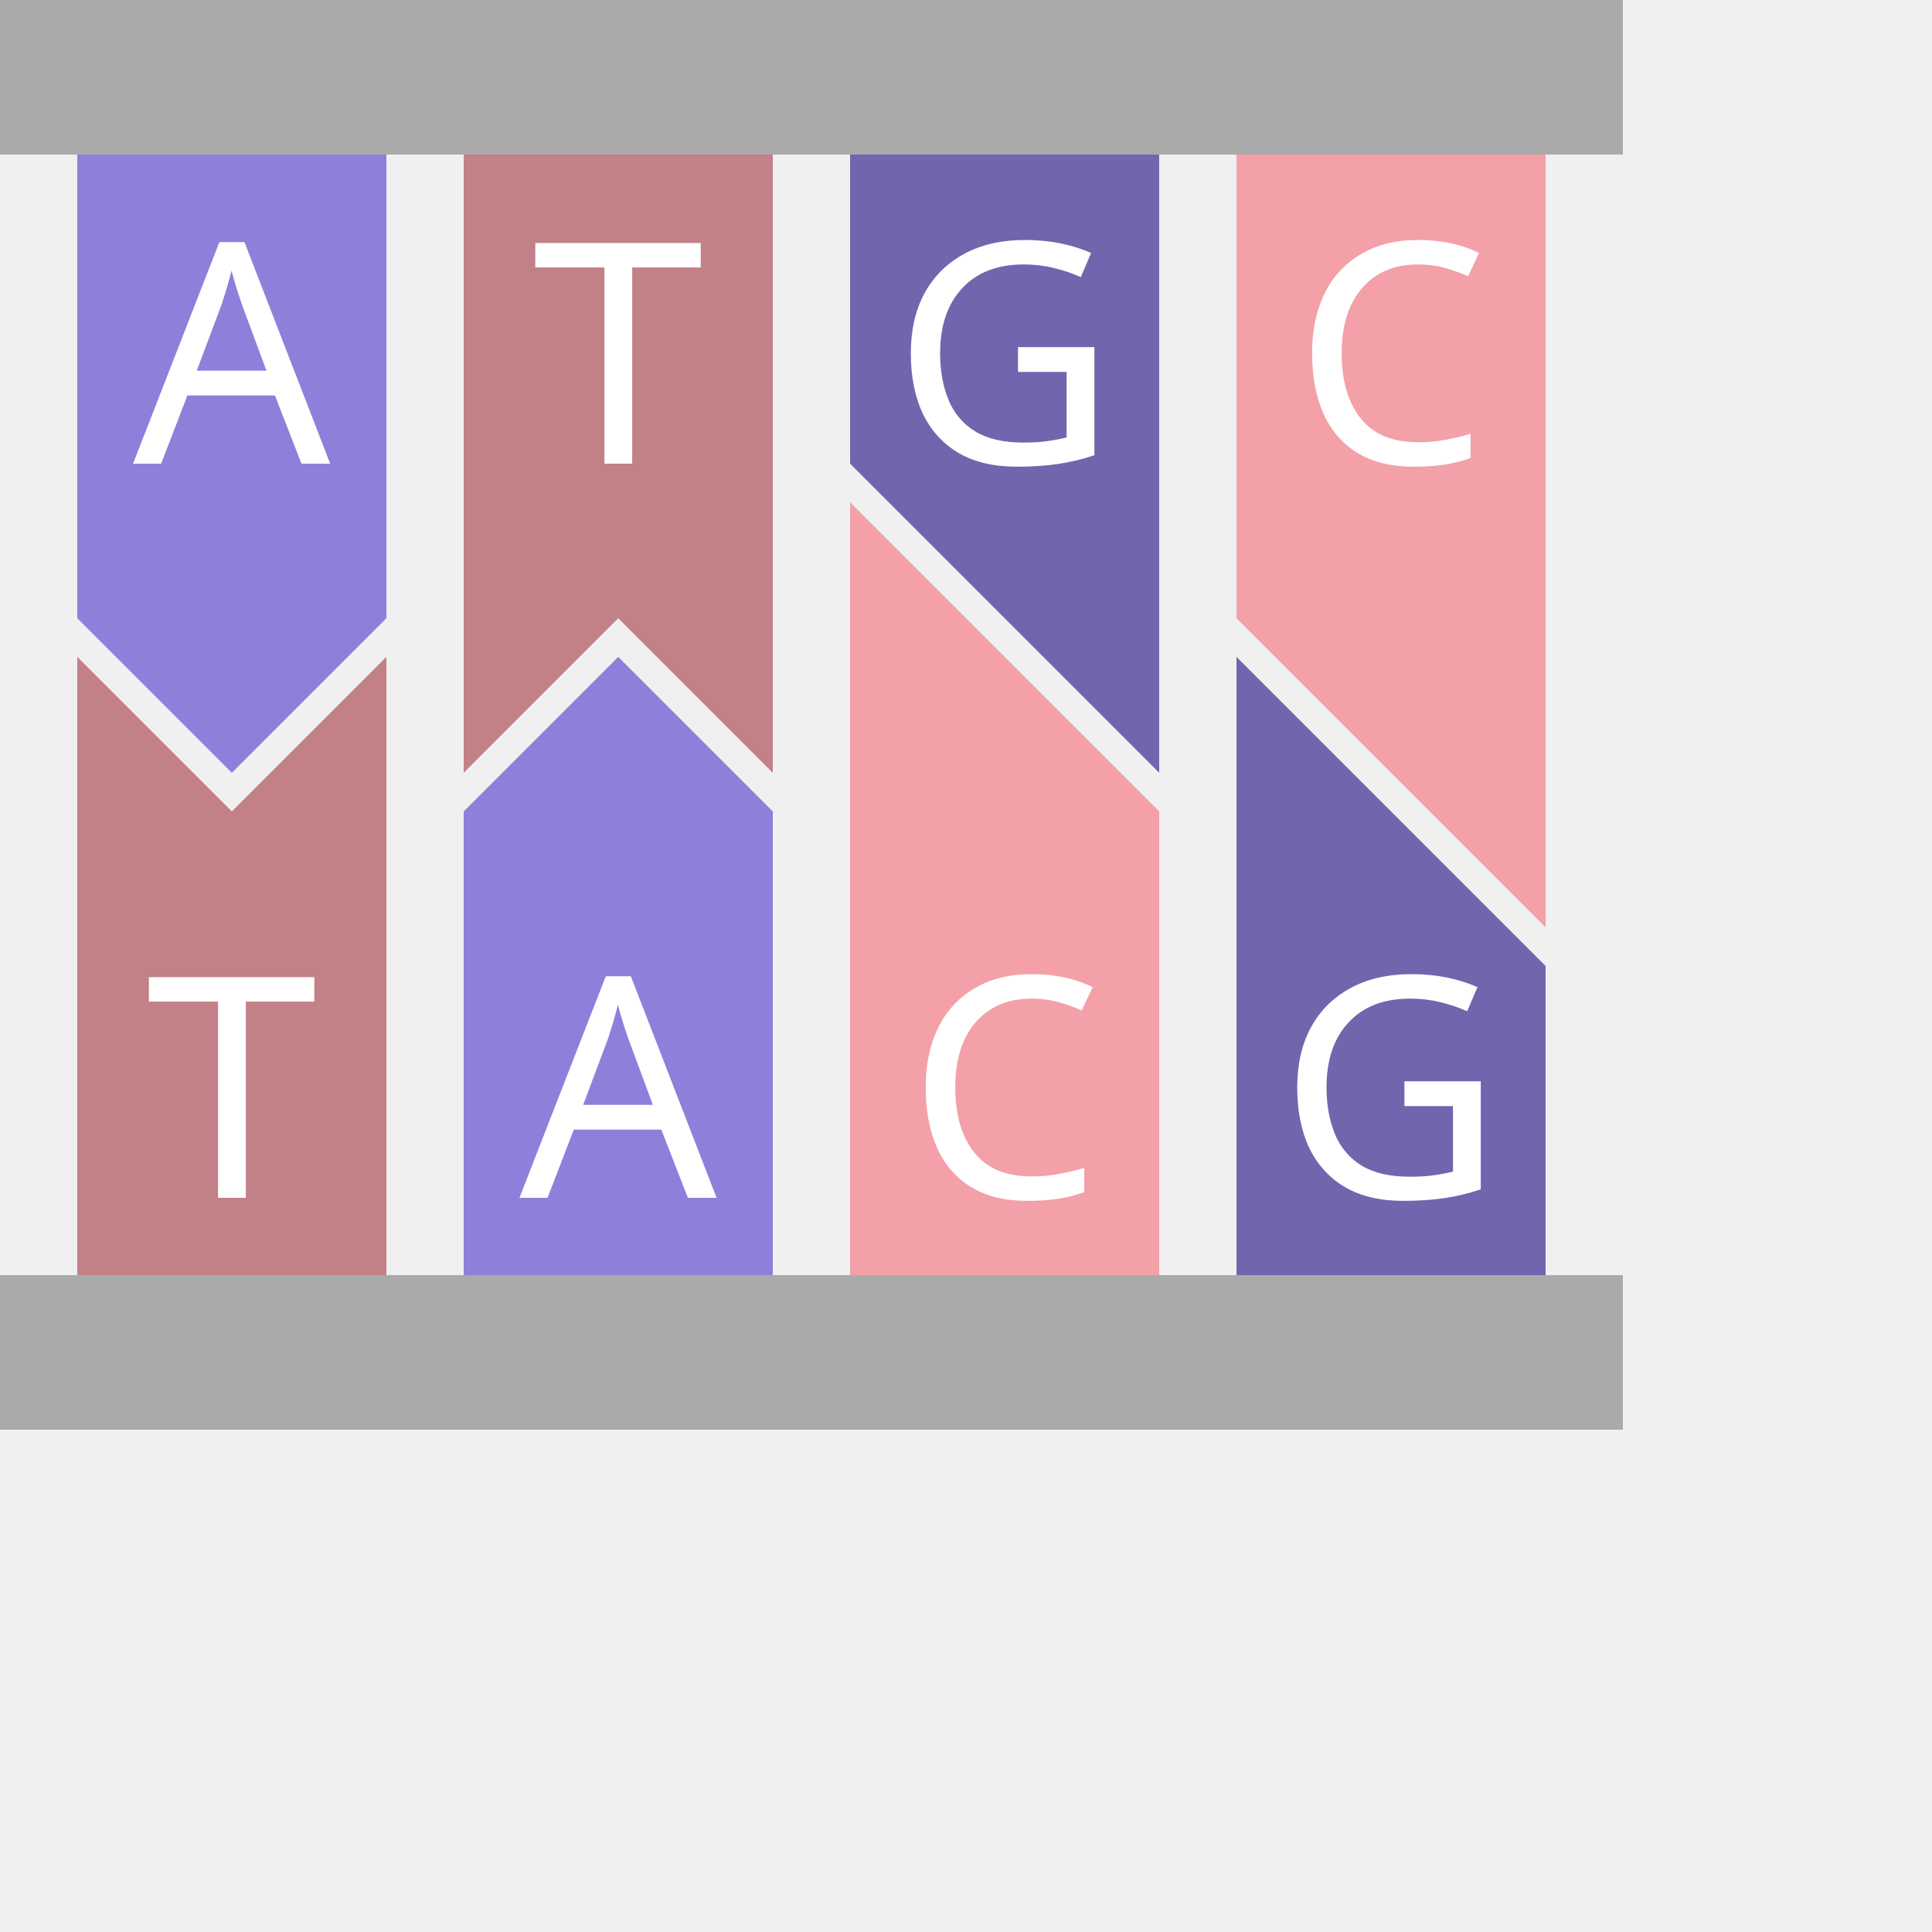
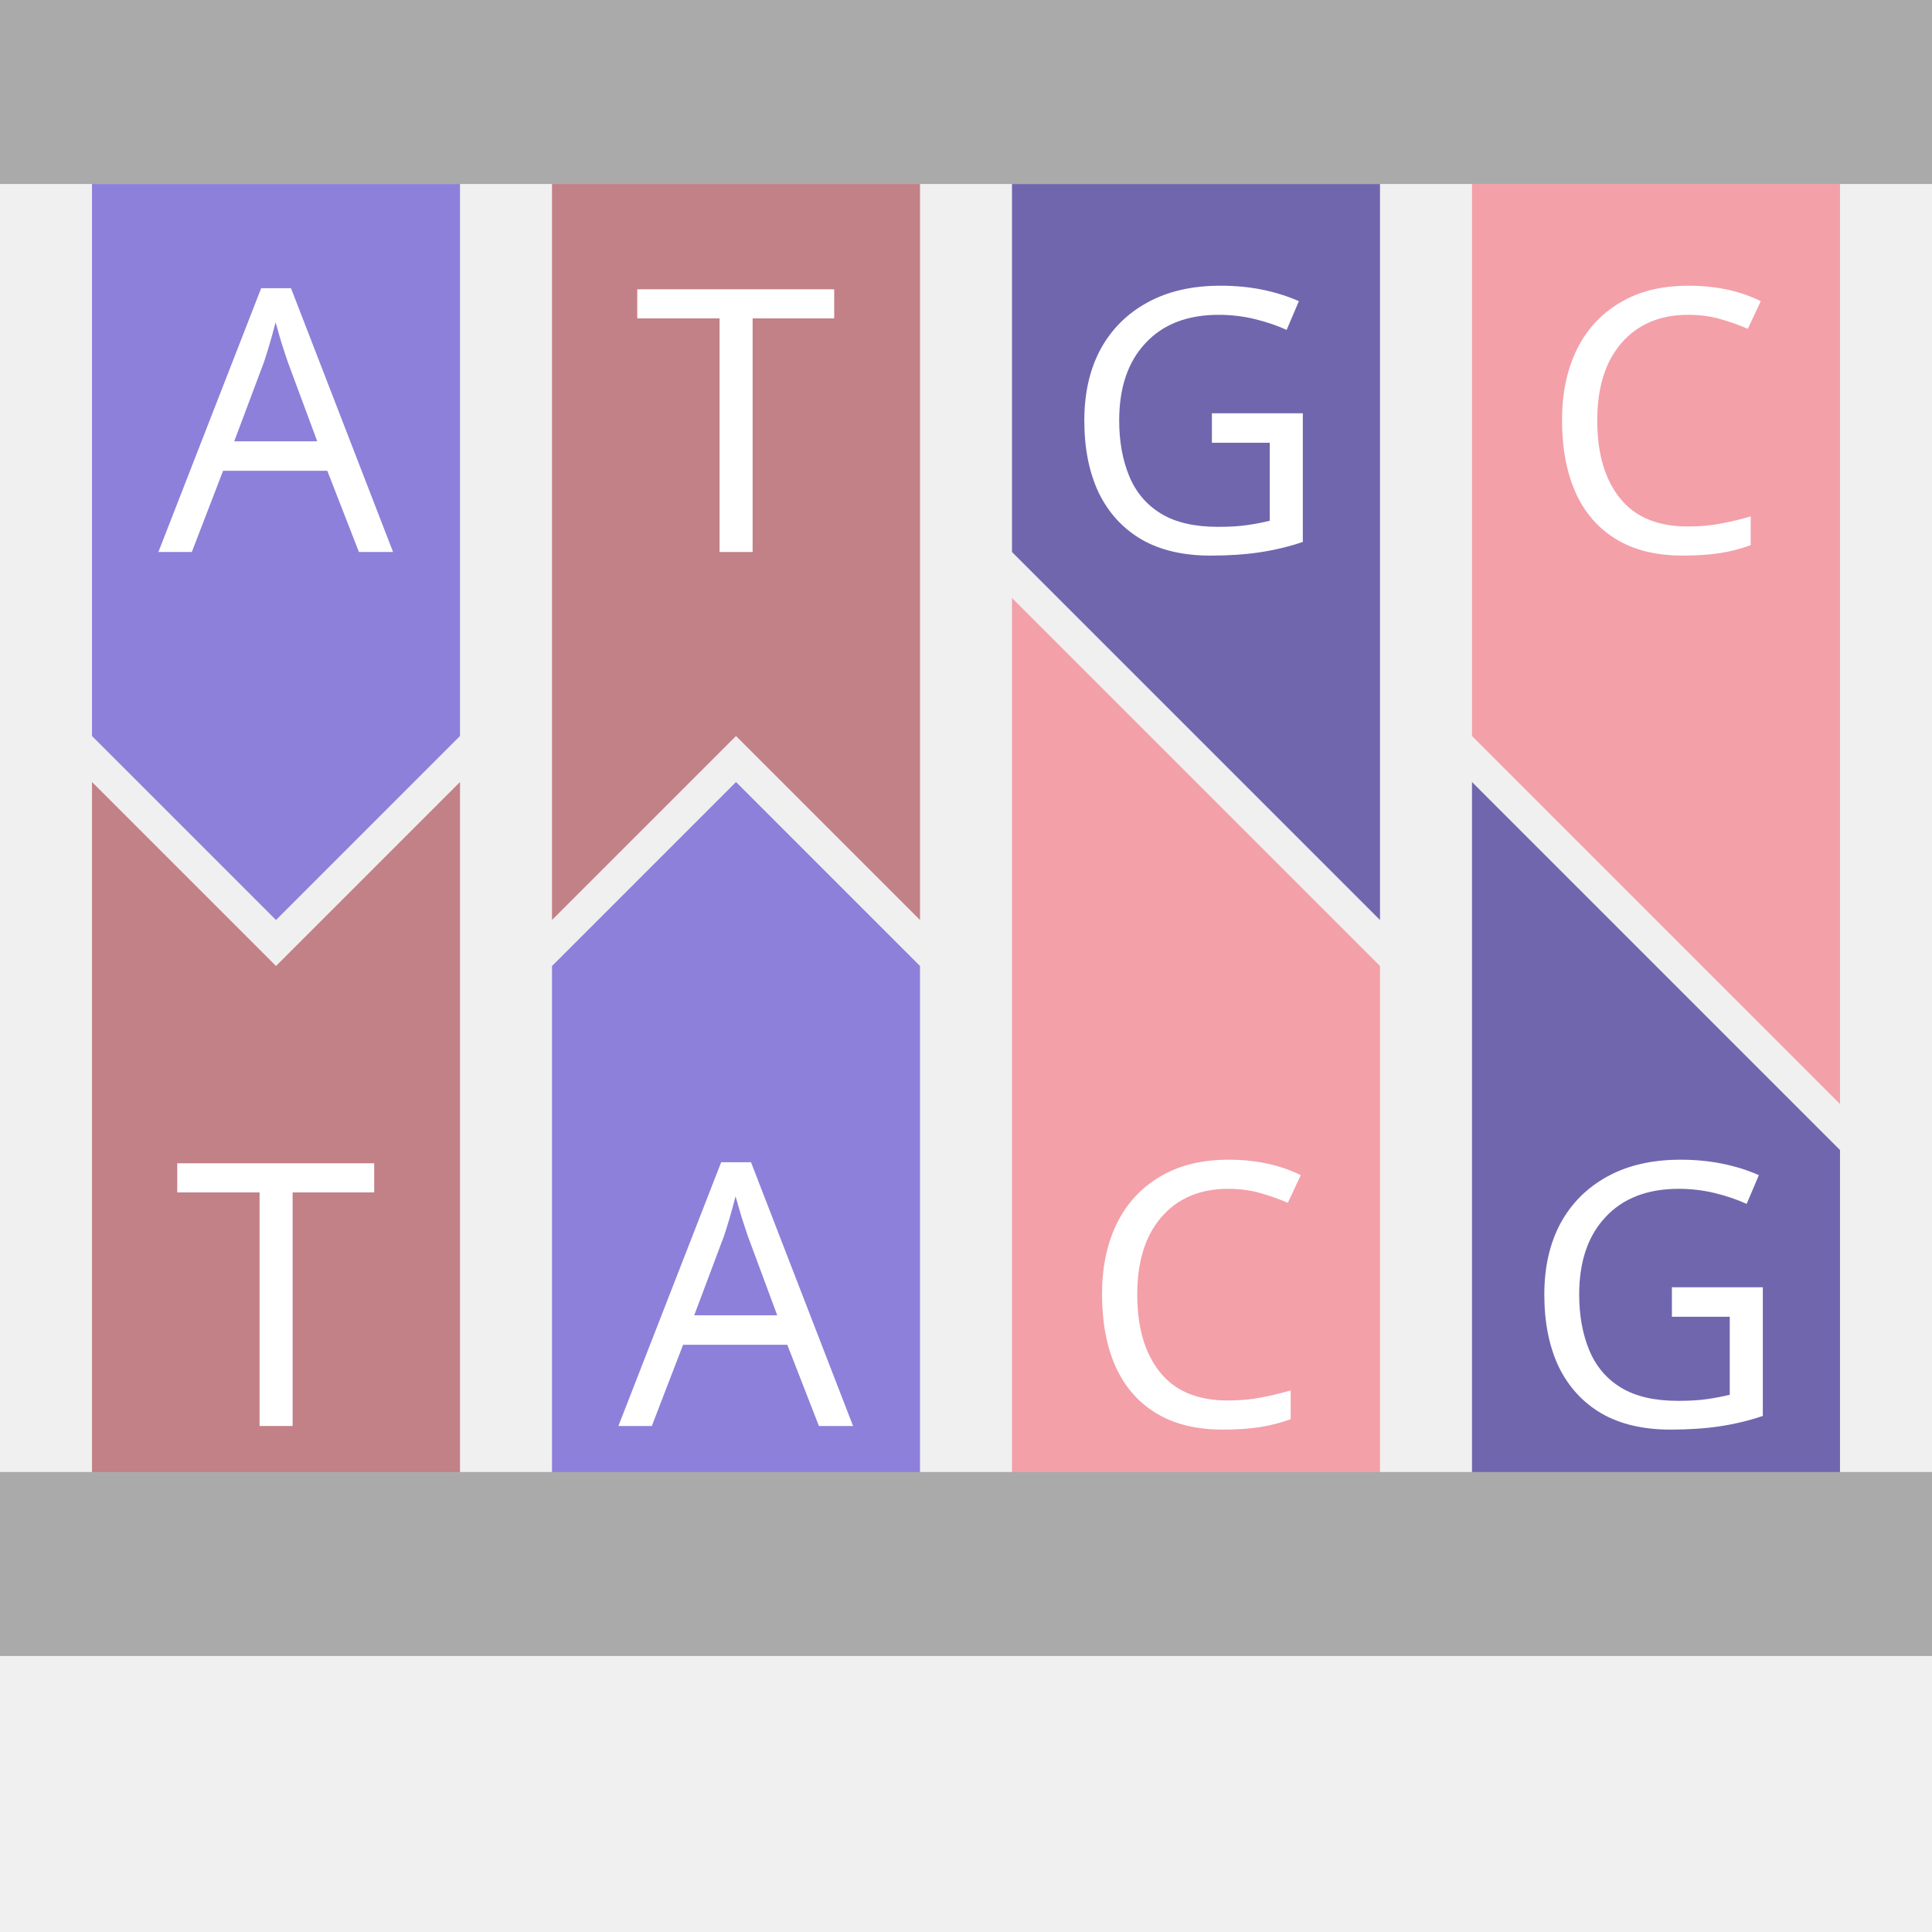
- <svg xmlns="http://www.w3.org/2000/svg" xmlns:xlink="http://www.w3.org/1999/xlink" width="100" height="100">
+ <svg xmlns="http://www.w3.org/2000/svg" xmlns:xlink="http://www.w3.org/1999/xlink" width="84" height="84">
  <style>
    rect {
    	fill: #aaa;
    }
  </style>
  <def>
    <g class="base" id="a">
      <path fill="#8D80DA" d="m0 66 h16 v-24 l-8 -8 -8 8z" />
      <text style="fill:#fff;font-family:sans;text-anchor:middle;font-size:16px;" x="8" y="62">A</text>
    </g>
    <g class="base" id="a2">
      <path fill="#8D80DA" d="m0 8 h16 v24 l-8 8 -8 -8z" />
      <text style="fill:#fff;font-family:sans;text-anchor:middle;font-size:16px;" x="8" y="24">A</text>
    </g>
    <g class="base" id="t">
      <path fill="#c28087" d="m0 66 h16 v-32 l-8 8 -8 -8z" />
      <text style="fill:#fff;font-family:sans;text-anchor:middle;font-size:16px;" x="8" y="62">T</text>
    </g>
    <g class="base" id="t2">
      <path fill="#c28087" d="m0 8 h16 v32 l-8 -8 -8 8z" />
      <text style="fill:#fff;font-family:sans;text-anchor:middle;font-size:16px;" x="8" y="24">T</text>
    </g>
    <g class="base" id="g">
      <path fill="#7066ae" d="m0 66 h16 v-16 l-16 -16z" />
      <text style="fill:#fff;font-family:sans;text-anchor:middle;font-size:16px;" x="8" y="62">G</text>
    </g>
    <g class="base" id="g2">
      <path fill="#7066ae" d="m0 8 h16 v32 l-16 -16z" />
      <text style="fill:#fff;font-family:sans;text-anchor:middle;font-size:16px;" x="8" y="24">G</text>
    </g>
    <g class="base" id="c">
      <path fill="#F3A0A9" d="m0 66 h16 v-24 l-16 -16z" />
      <text style="fill:#fff;font-family:sans;text-anchor:middle;font-size:16px;" x="8" y="62">C</text>
    </g>
    <g class="base" id="c2">
      <path fill="#F3A0A9" d="m0 8 h16 v40 l-16 -16z" />
      <text style="fill:#fff;font-family:sans;text-anchor:middle;font-size:16px;" x="8" y="24">C</text>
    </g>
  </def>
  <use x="4" y="0" xlink:href="#a2" />
  <use x="4" y="0" xlink:href="#t" />
  <use x="24" y="0" xlink:href="#t2" />
  <use x="24" y="0" xlink:href="#a" />
  <use x="44" y="0" xlink:href="#g2" />
  <use x="44" y="0" xlink:href="#c" />
  <use x="64" y="0" xlink:href="#c2" />
  <use x="64" y="0" xlink:href="#g" />
  <rect x="0" y="0" width="84" height="8" />
-   <rect x="0" y="66" width="84" height="8" />
+   <rect x="0" y="64" width="84" height="8" />
</svg>
